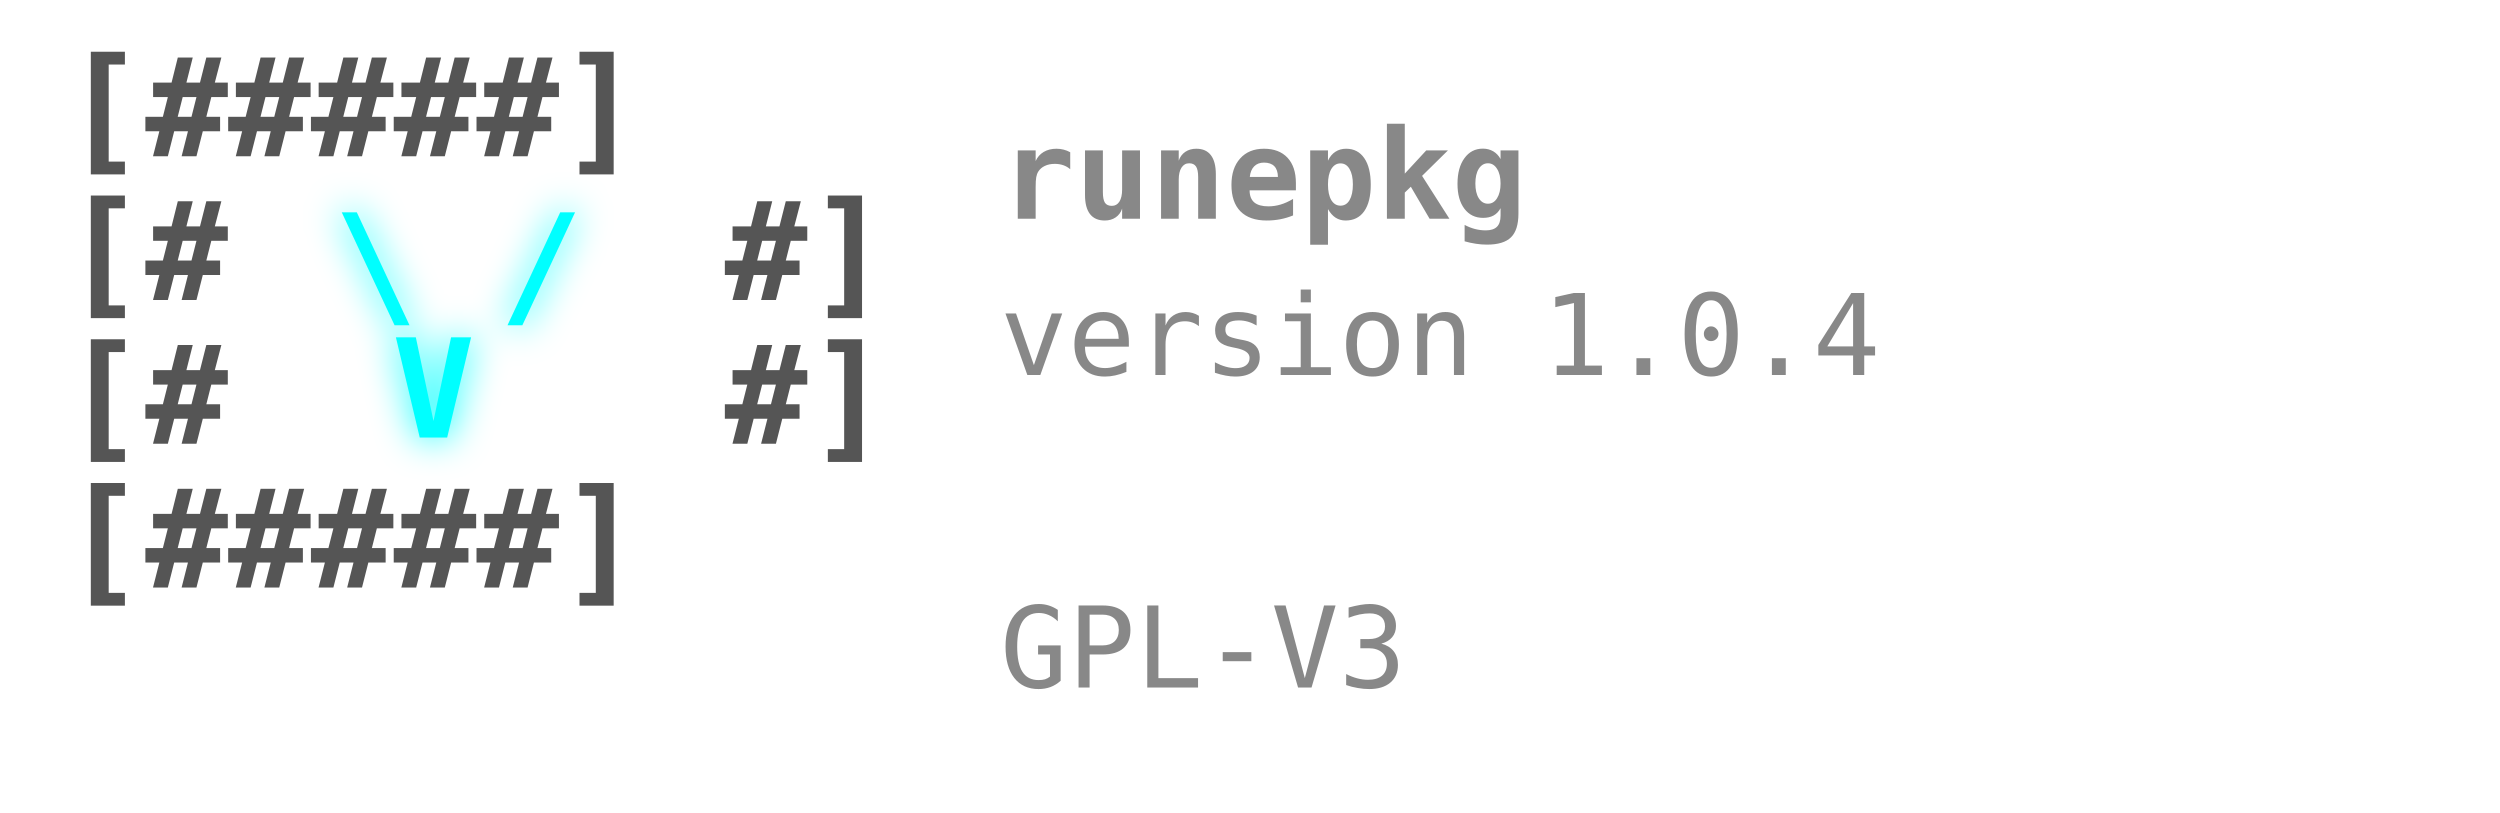
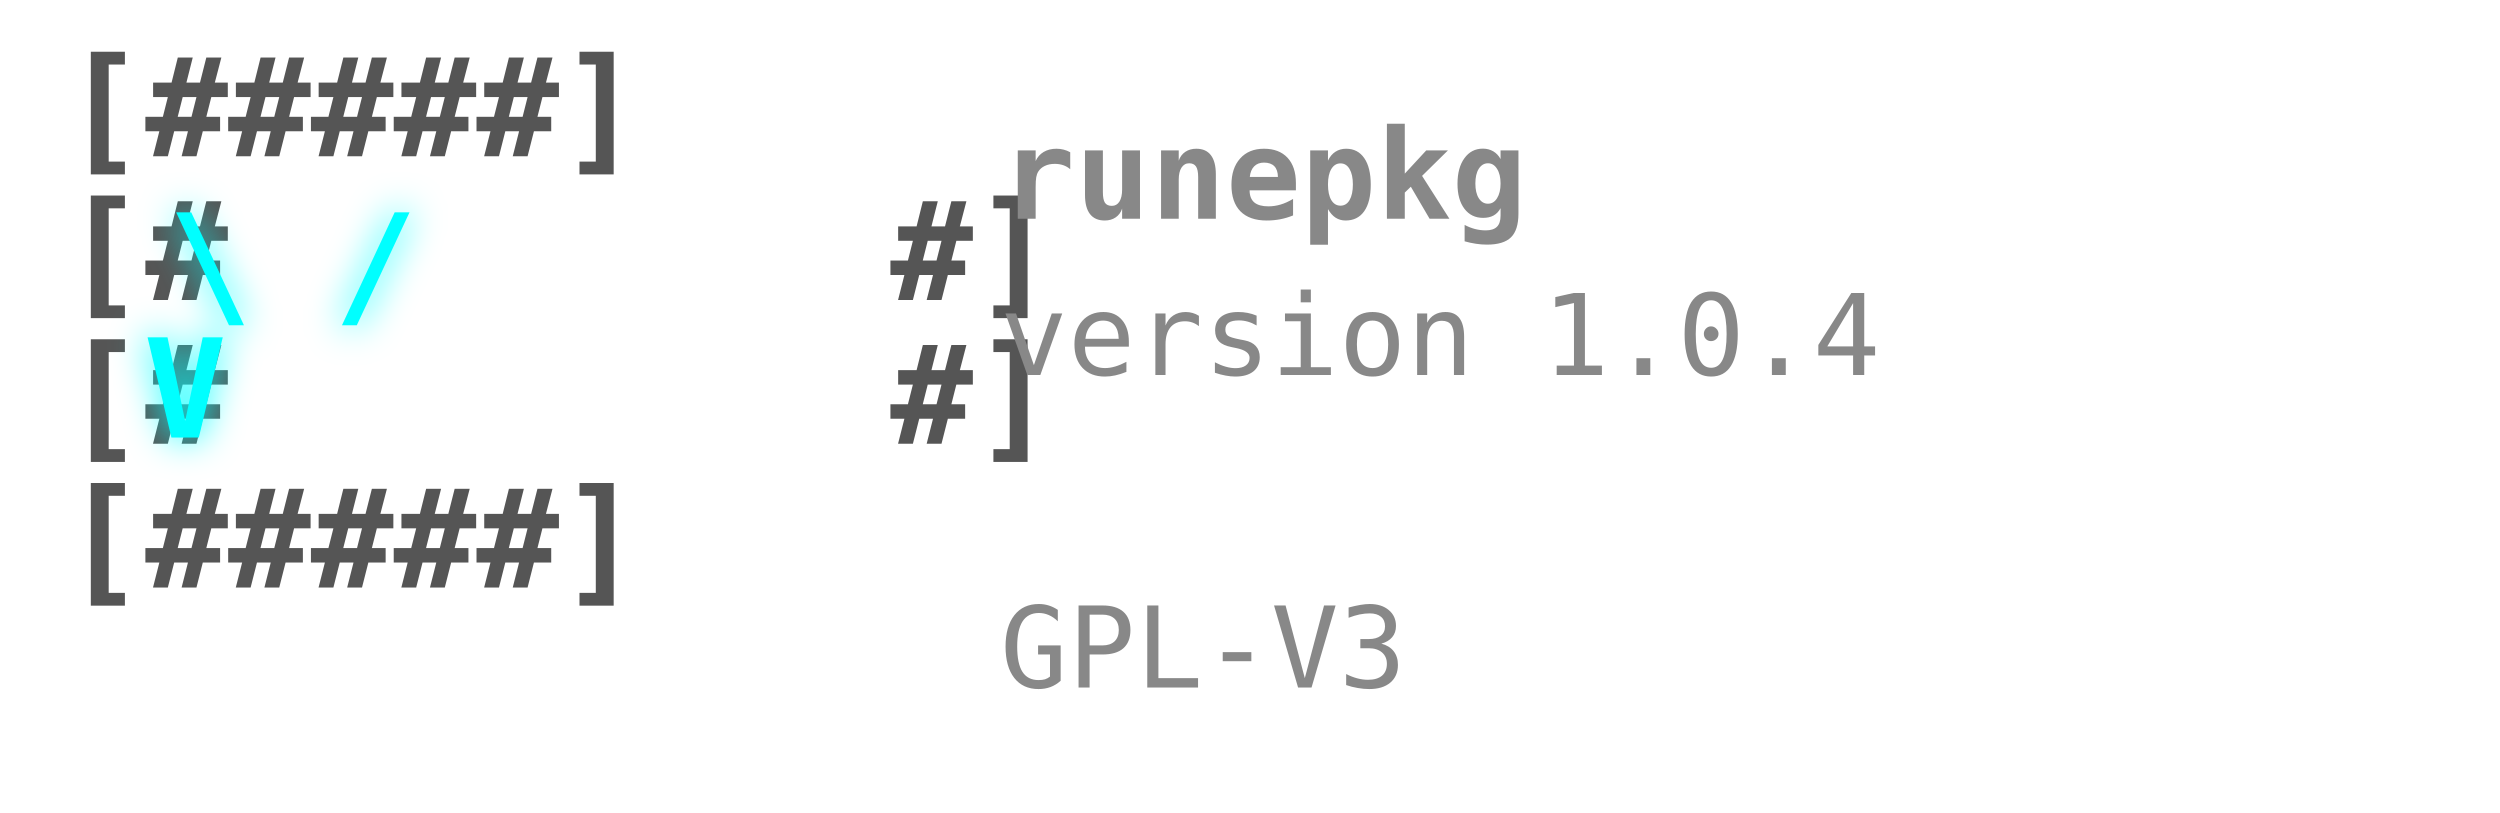
<svg xmlns="http://www.w3.org/2000/svg" width="400" height="130">
  <rect width="100%" height="100%" fill="transparent" />
  <g font-family="monospace" font-weight="bold" font-size="22" fill="#555555" xml:space="preserve">
    <text x="10" y="25">[#####]</text>
-     <text x="10" y="48">[#      #]</text>
-     <text x="10" y="71">[#      #]</text>
+     <text x="10" y="48">[#        #]</text>
+     <text x="10" y="71">[#        #]</text>
    <text x="10" y="94">[#####]</text>
  </g>
  <g font-family="monospace" font-weight="bold" font-size="22" fill="#00ffff" style="filter: drop-shadow(0 0 3px #00ffff);" xml:space="preserve">
-     <text x="27" y="50">  \ /  </text>
-     <text x="23" y="70">   V   </text>
+     <text x="27" y="50">\ /</text>
+     <text x="23" y="70">V</text>
  </g>
  <g font-family="monospace" fill="#888888">
    <text x="160" y="35" font-weight="bold" font-size="20">runepkg</text>
    <text x="160" y="60" font-size="18">version 1.0.4</text>
    <text x="160" y="110" font-size="18">GPL-V3</text>
  </g>
</svg>
